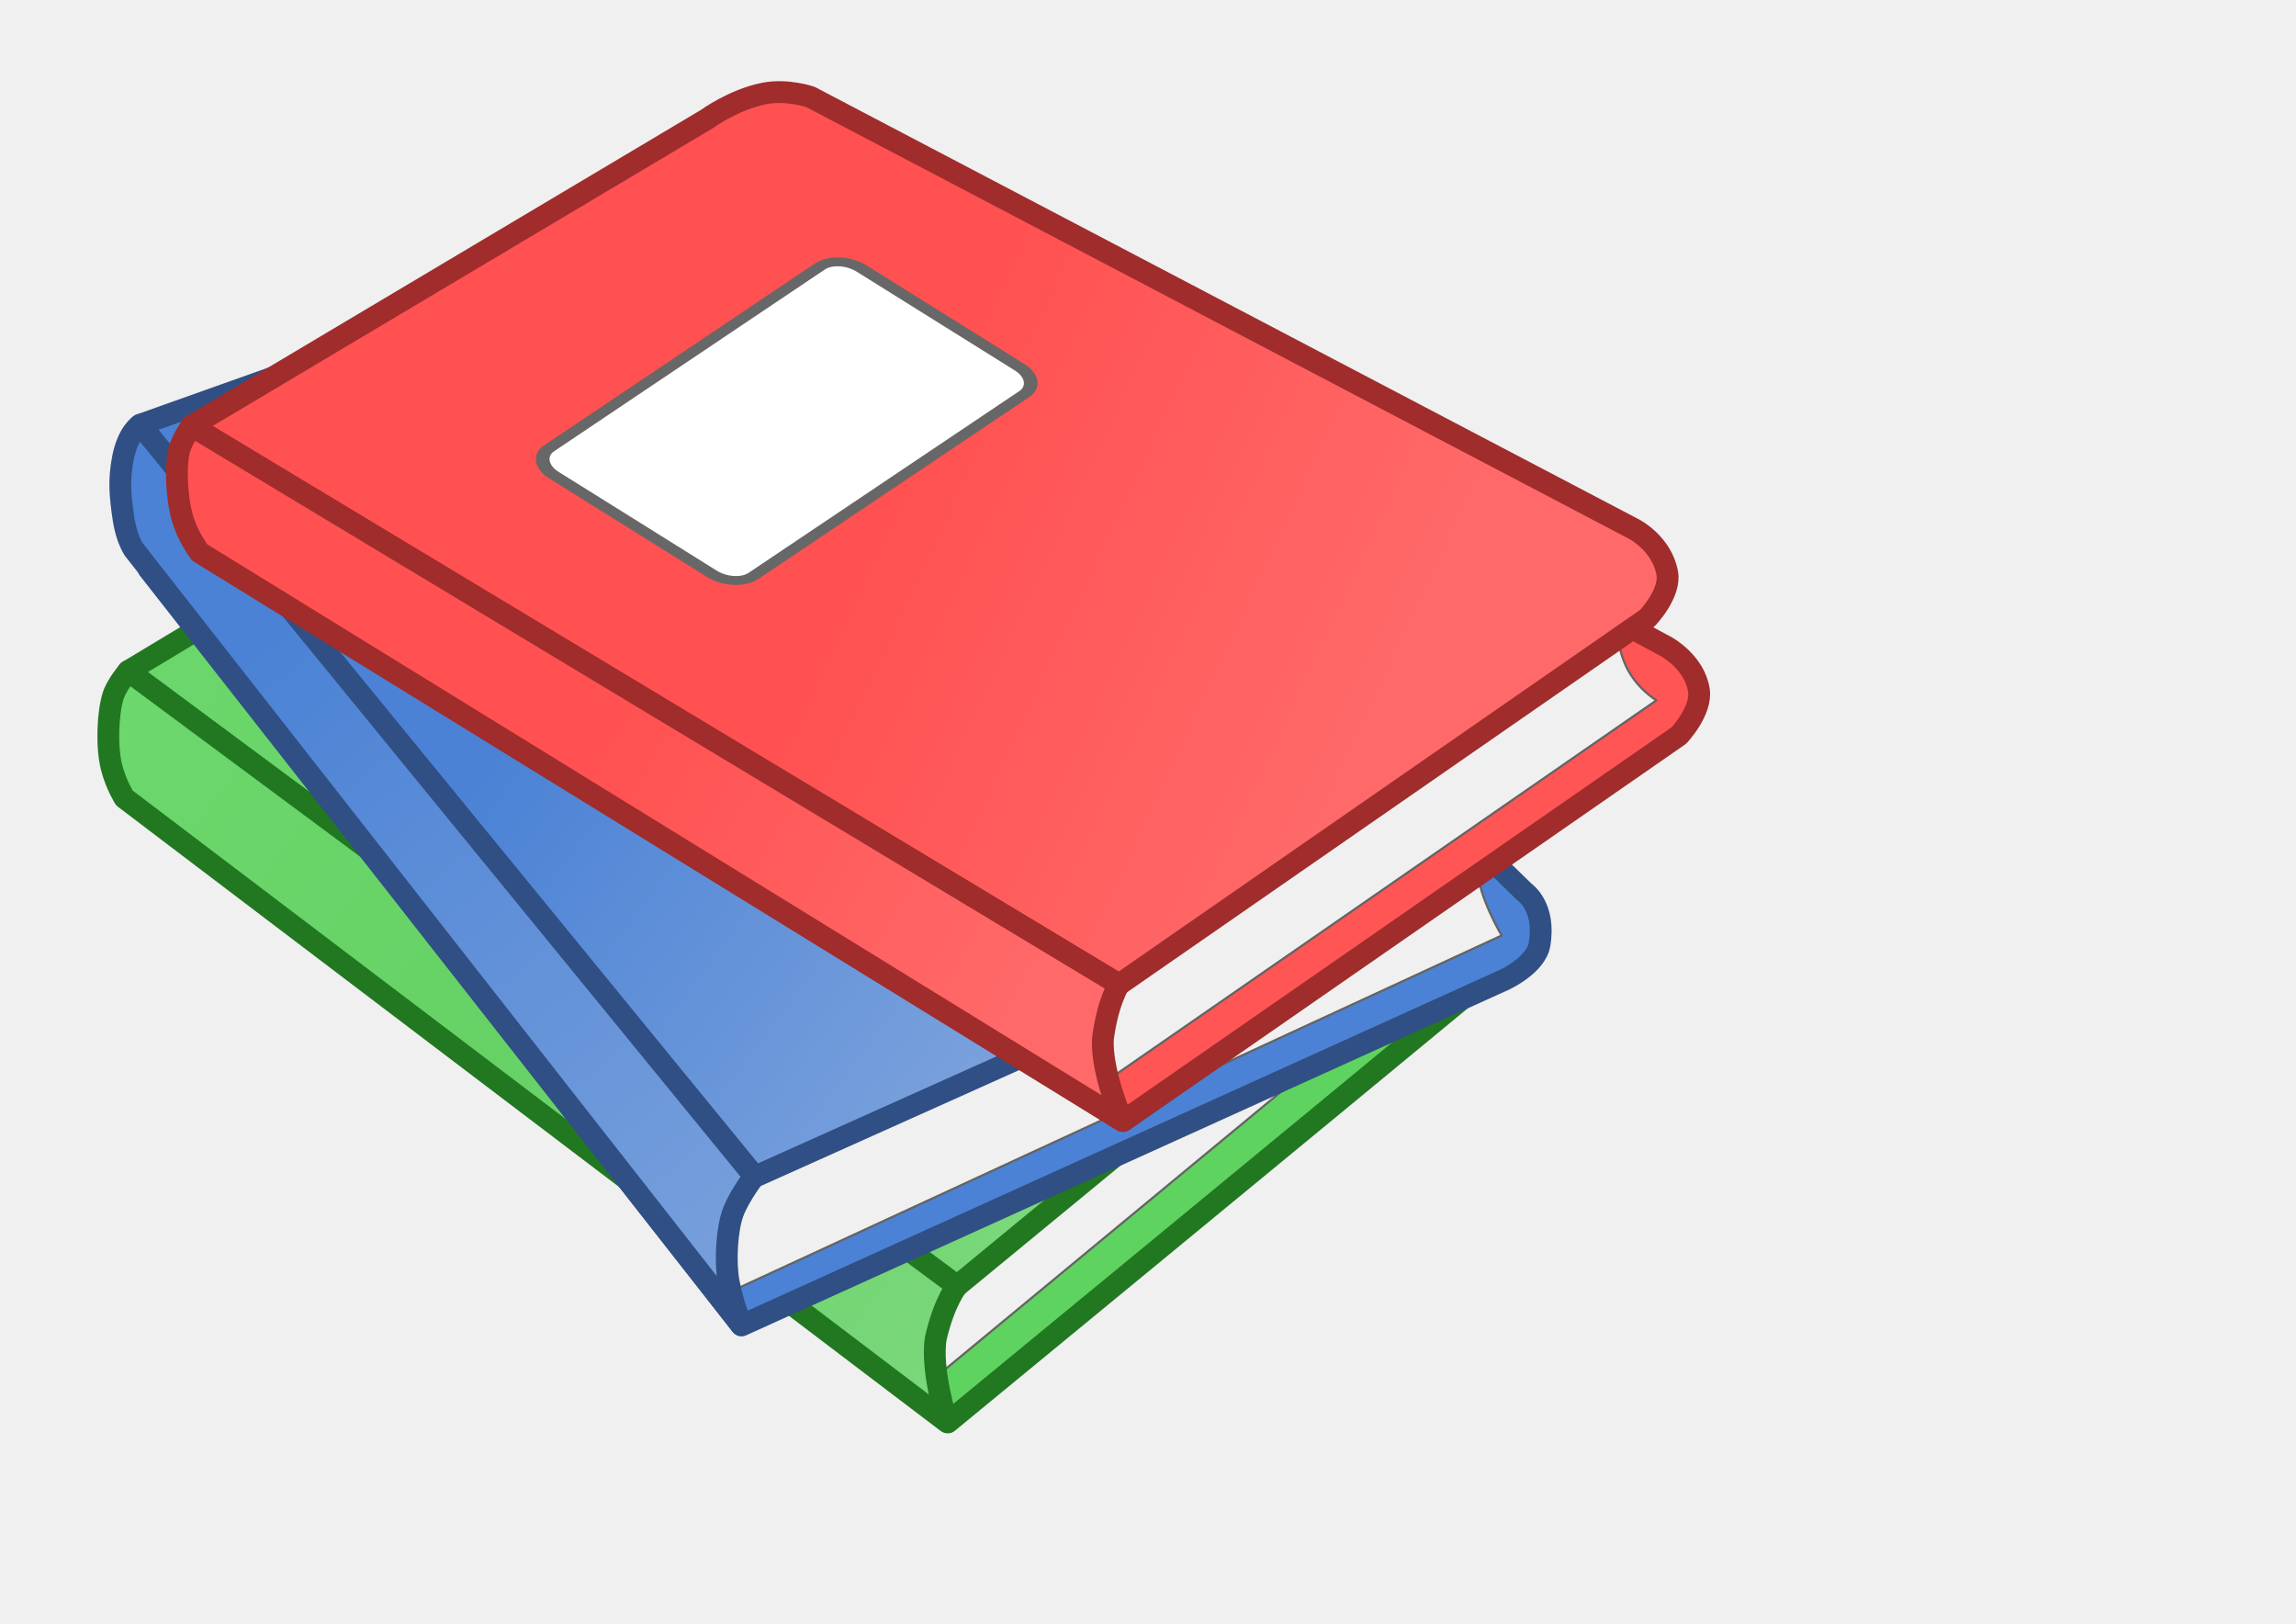
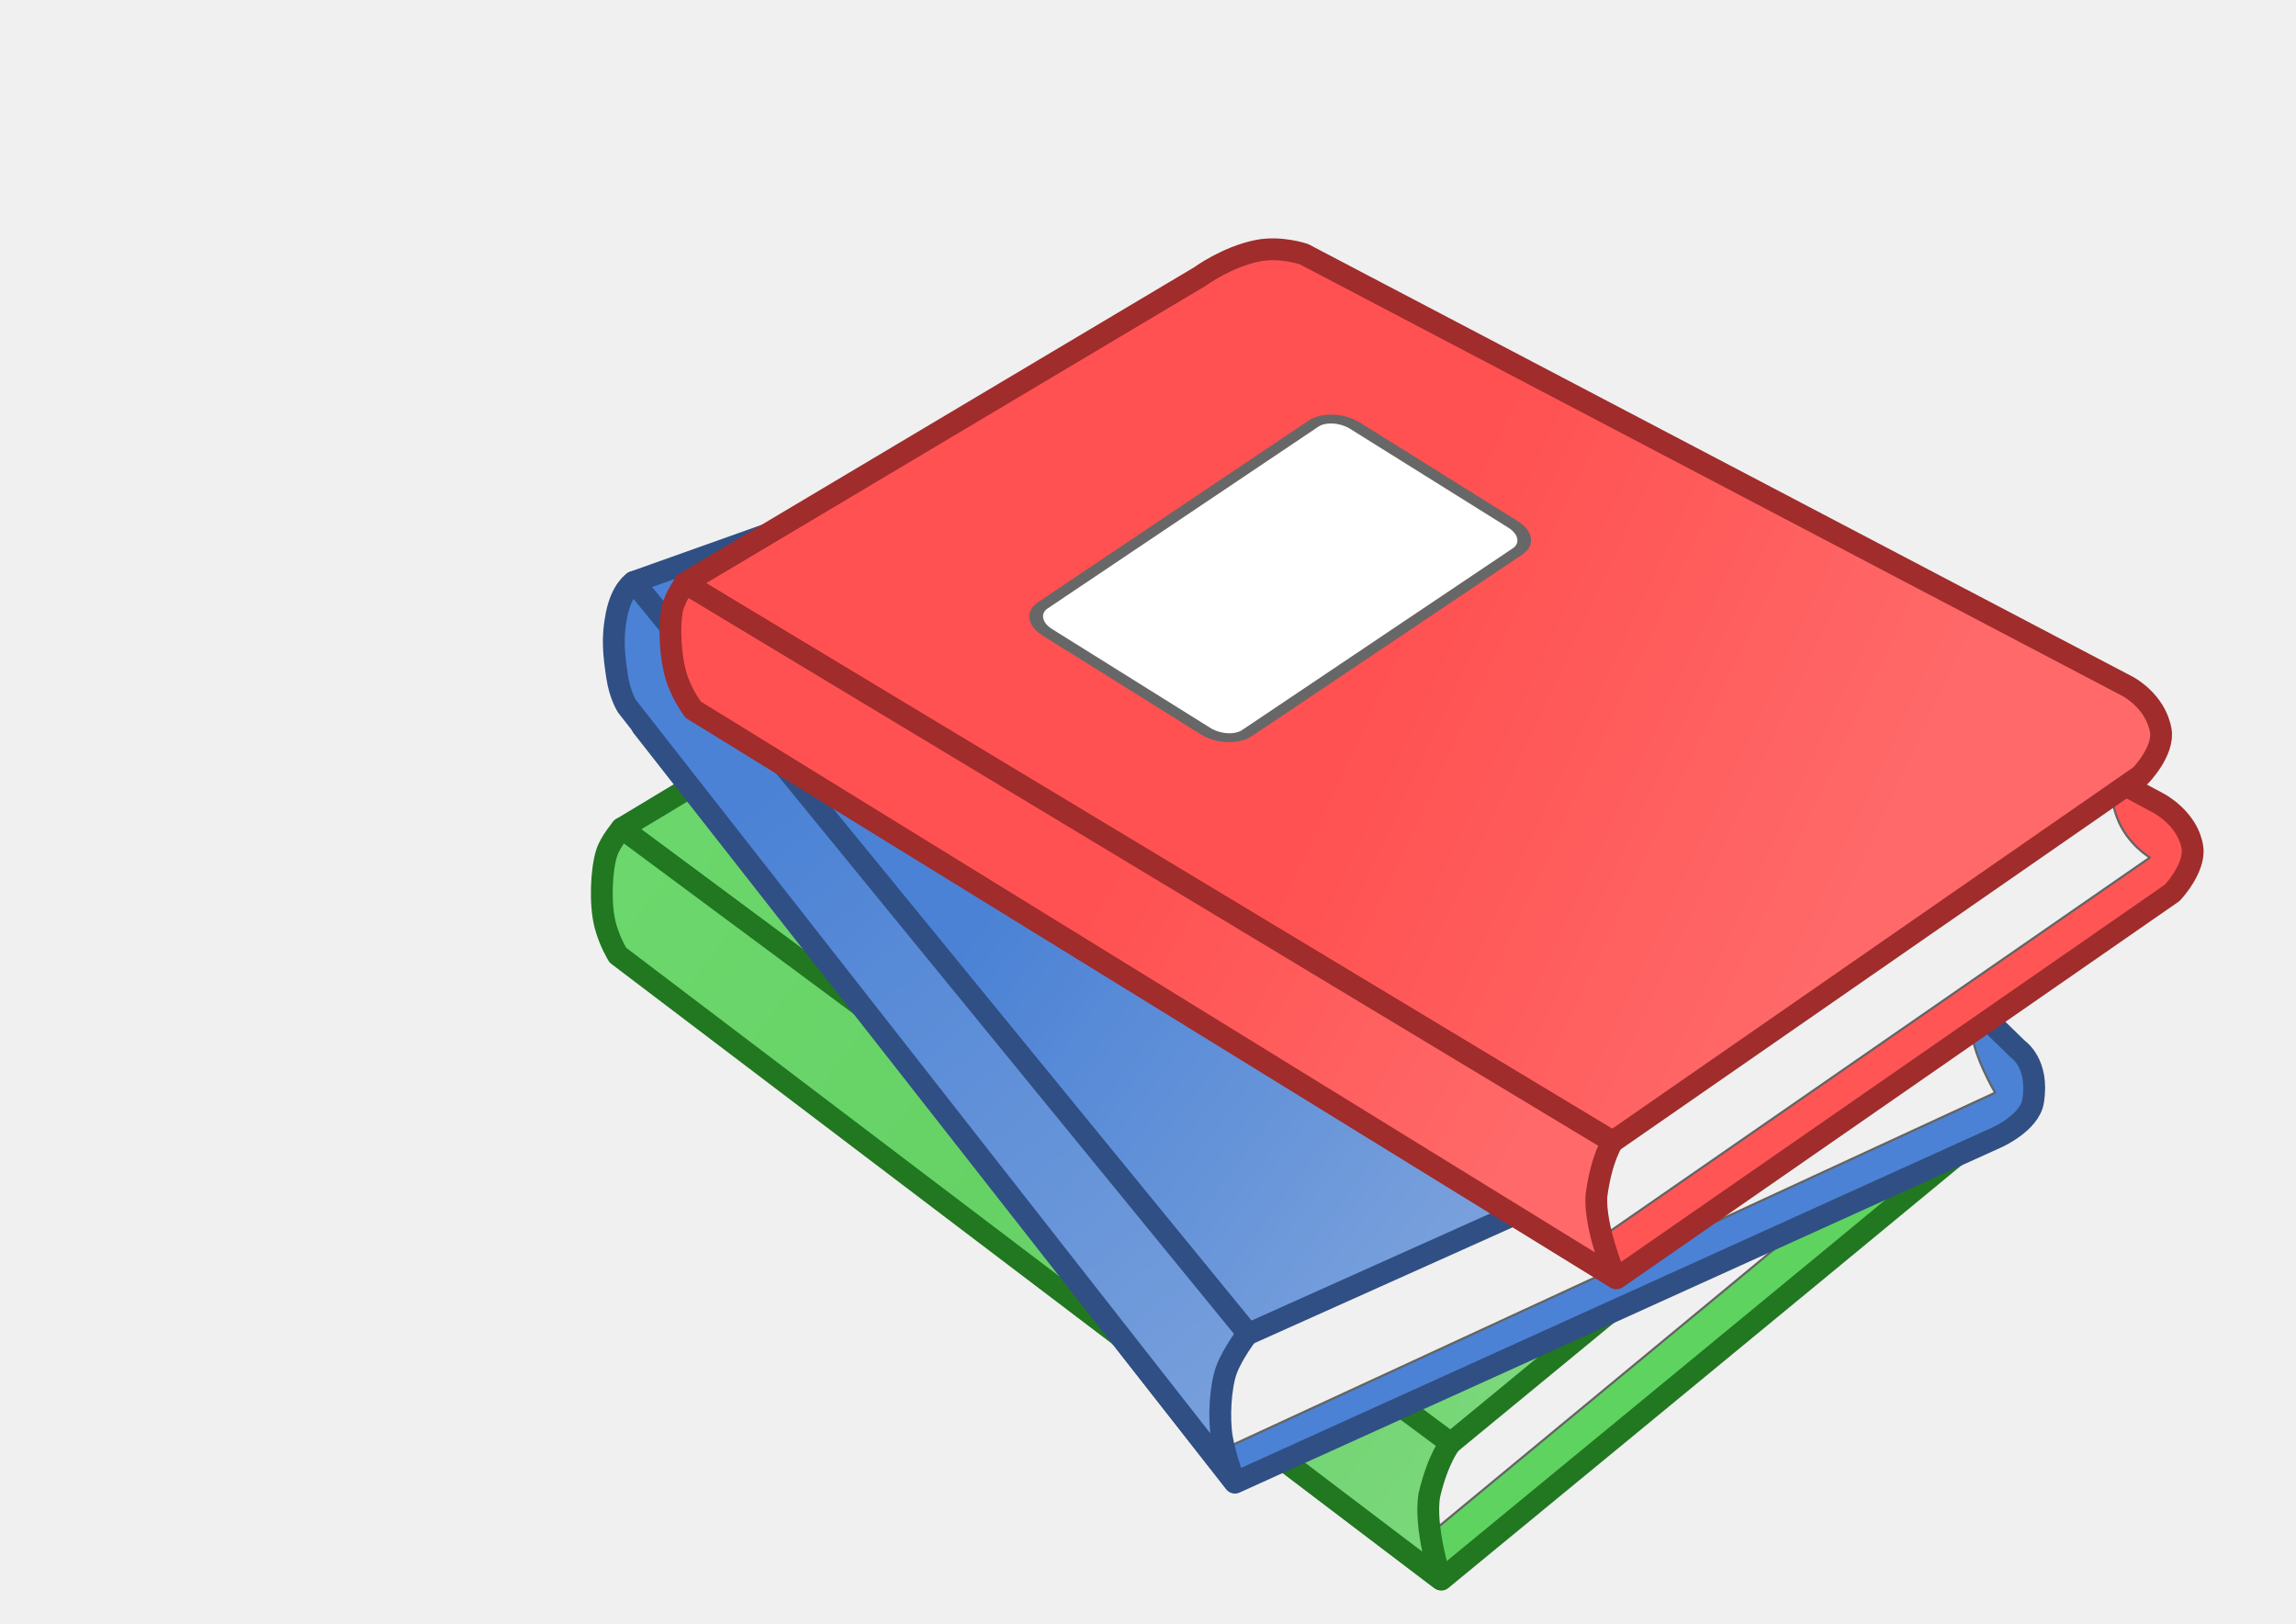
- <svg xmlns="http://www.w3.org/2000/svg" xmlns:xlink="http://www.w3.org/1999/xlink" id="svg2" viewBox="0 0 1052.4 744.09" version="1.1">
+ <svg xmlns="http://www.w3.org/2000/svg" xmlns:xlink="http://www.w3.org/1999/xlink" id="svg2" version="1.1" viewBox="0 0 1052.4 744.09">
  <defs id="defs4">
    <linearGradient id="linearGradient4023">
-       <stop id="stop4031" style="stop-color:#ff6969" offset="0" />
-       <stop id="stop4027" style="stop-color:#ff5151" offset="1" />
+       <stop id="stop4031" offset="0" style="stop-color:#ff6969" />
+       <stop id="stop4027" offset="1" style="stop-color:#ff5151" />
    </linearGradient>
    <linearGradient id="linearGradient3981">
-       <stop id="stop3983" style="stop-color:#4b82d5" offset="0" />
-       <stop id="stop3985" style="stop-color:#80a5dd" offset="1" />
+       <stop id="stop3983" offset="0" style="stop-color:#4b82d5" />
+       <stop id="stop3985" offset="1" style="stop-color:#80a5dd" />
    </linearGradient>
-     <linearGradient id="linearGradient3916" y2="252.48" gradientUnits="userSpaceOnUse" x2="65.363" gradientTransform="translate(-54,18)" y1="393.03" x1="815.92">
-       <stop id="stop3927" style="stop-color:#abe6ab" offset="0" />
-       <stop id="stop3925" style="stop-color:#66d266" offset=".5" />
-       <stop id="stop3921" style="stop-color:#6cd76c" offset="1" />
+     <linearGradient gradientTransform="translate(-54,18)" gradientUnits="userSpaceOnUse" id="linearGradient3916" x1="815.92" x2="65.363" y1="393.03" y2="252.48">
+       <stop id="stop3927" offset="0" style="stop-color:#abe6ab" />
+       <stop id="stop3925" offset=".5" style="stop-color:#66d266" />
+       <stop id="stop3921" offset="1" style="stop-color:#6cd76c" />
    </linearGradient>
-     <linearGradient id="linearGradient3943" y2="318.36" gradientUnits="userSpaceOnUse" x2="104.71" gradientTransform="translate(-54,18)" y1="689.37" x1="603.98">
-       <stop id="stop3947" style="stop-color:#8edc8e" offset="0" />
-       <stop id="stop3949" style="stop-color:#7ad77a" offset=".232" />
-       <stop id="stop3951" style="stop-color:#66d266" offset=".633" />
-       <stop id="stop3953" style="stop-color:#6cd76c" offset="1" />
+     <linearGradient gradientTransform="translate(-54,18)" gradientUnits="userSpaceOnUse" id="linearGradient3943" x1="603.98" x2="104.71" y1="689.37" y2="318.36">
+       <stop id="stop3947" offset="0" style="stop-color:#8edc8e" />
+       <stop id="stop3949" offset=".232" style="stop-color:#7ad77a" />
+       <stop id="stop3951" offset=".633" style="stop-color:#66d266" />
+       <stop id="stop3953" offset="1" style="stop-color:#6cd76c" />
    </linearGradient>
-     <linearGradient id="linearGradient3987" y2="413.47" xlink:href="#linearGradient3981" gradientUnits="userSpaceOnUse" x2="610.08" gradientTransform="translate(-72.063 25.903)" y1="229.87" x1="365.71" />
-     <linearGradient id="linearGradient3995" y2="603.31" xlink:href="#linearGradient3981" gradientUnits="userSpaceOnUse" x2="463.8" gradientTransform="translate(-72.063 25.903)" y1="267.24" x1="191.36" />
-     <linearGradient id="linearGradient4029" y2="171.37" xlink:href="#linearGradient4023" gradientUnits="userSpaceOnUse" x2="422.9" gradientTransform="matrix(.99993 -.011478 .011478 .99993 1.893 23.916)" y1="276.36" x1="641.72" />
-     <linearGradient id="linearGradient4043" y2="320.82" xlink:href="#linearGradient4023" gradientUnits="userSpaceOnUse" x2="269.1" gradientTransform="matrix(.99993 -.011478 .011478 .99993 1.893 23.916)" y1="433.72" x1="464.36" />
+     <linearGradient gradientTransform="translate(-72.063 25.903)" gradientUnits="userSpaceOnUse" id="linearGradient3987" x1="365.71" x2="610.08" xlink:href="#linearGradient3981" y1="229.87" y2="413.47" />
+     <linearGradient gradientTransform="translate(-72.063 25.903)" gradientUnits="userSpaceOnUse" id="linearGradient3995" x1="191.36" x2="463.8" xlink:href="#linearGradient3981" y1="267.24" y2="603.31" />
+     <linearGradient gradientTransform="matrix(.99993 -.011478 .011478 .99993 1.893 23.916)" gradientUnits="userSpaceOnUse" id="linearGradient4029" x1="641.72" x2="422.9" xlink:href="#linearGradient4023" y1="276.36" y2="171.37" />
+     <linearGradient gradientTransform="matrix(.99993 -.011478 .011478 .99993 1.893 23.916)" gradientUnits="userSpaceOnUse" id="linearGradient4043" x1="464.36" x2="269.1" xlink:href="#linearGradient4023" y1="433.72" y2="320.82" />
  </defs>
-   <g id="layer3">
-     <g id="g4272">
-       <path id="path3908" d="m323.95 203.84-266.62 161.79 377.13 286.25s170.95-140.53 251.85-207.44c0 0 12.091-10.178 11.15-19.77-1.73-17.64-13.016-21.365-13.016-21.365l-316.13-202.15s-10.304-4.675-20.937-3.609c-14.33 1.437-23.418 6.301-23.418 6.301z" style="stroke-linejoin:round;stroke:#217821;stroke-linecap:round;stroke-width:10;fill:#5fd35f" />
-       <path id="path3955" d="m680.02 423.58-256.97 212.39-8.614-22.172 4.471-32.7 246.59-201.63s-2.257 13.943 1.114 26.492c3.372 12.55 13.408 17.626 13.408 17.626z" style="stroke-linejoin:round;stroke:#646464;fill:#f0f0f0" />
-       <path id="path3904" style="stroke-linejoin:round;stroke:#217821;stroke-linecap:round;stroke-width:10;fill:url(#linearGradient3916)" d="m304.28 159.84-245.53 147.75 379.88 281.81 238.01-195.87s12.091-10.178 11.15-19.77c-1.73-17.64-13.016-21.365-13.016-21.365l-322.14-198.15s-10.304-4.675-20.937-3.609c-14.33 1.437-27.411 9.205-27.411 9.205z" />
-       <path id="path3935" d="m58.813 307.56s-5.278 6.135-6.914 11.232c-2.475 7.71-3.194 23.309-0.736 32.947 1.991 7.808 5.849 13.954 5.849 13.954l377.07 285.98s-7.626-23.835-5.119-38.523c3.912-16.8 9.693-23.807 9.693-23.807z" style="stroke-linejoin:round;stroke:#217821;stroke-linecap:round;stroke-width:10;fill:url(#linearGradient3943)" />
+   <g transform="translate(526.2, 372.045)">
+     <g transform="translate(-300, -300)">
+       <g id="centered-group">
+         <g id="layer3">
+           <g id="g4272">
+             <path d="m323.95 203.84-266.62 161.79 377.13 286.25s170.95-140.53 251.85-207.44c0 0 12.091-10.178 11.15-19.77-1.73-17.64-13.016-21.365-13.016-21.365l-316.13-202.15s-10.304-4.675-20.937-3.609c-14.33 1.437-23.418 6.301-23.418 6.301z" id="path3908" style="stroke-linejoin:round;stroke:#217821;stroke-linecap:round;stroke-width:10;fill:#5fd35f" />
+             <path d="m680.02 423.58-256.97 212.39-8.614-22.172 4.471-32.7 246.59-201.63s-2.257 13.943 1.114 26.492c3.372 12.55 13.408 17.626 13.408 17.626z" id="path3955" style="stroke-linejoin:round;stroke:#646464;fill:#f0f0f0" />
+             <path d="m304.28 159.84-245.53 147.75 379.88 281.81 238.01-195.87s12.091-10.178 11.15-19.77c-1.73-17.64-13.016-21.365-13.016-21.365l-322.14-198.15s-10.304-4.675-20.937-3.609c-14.33 1.437-27.411 9.205-27.411 9.205z" id="path3904" style="stroke-linejoin:round;stroke:#217821;stroke-linecap:round;stroke-width:10;fill:url(#linearGradient3916)" />
+             <path d="m58.813 307.56s-5.278 6.135-6.914 11.232c-2.475 7.71-3.194 23.309-0.736 32.947 1.991 7.808 5.849 13.954 5.849 13.954l377.07 285.98s-7.626-23.835-5.119-38.523c3.912-16.8 9.693-23.807 9.693-23.807z" id="path3935" style="stroke-linejoin:round;stroke:#217821;stroke-linecap:round;stroke-width:10;fill:url(#linearGradient3943)" />
+           </g>
+         </g>
+         <g id="layer9">
+           <rect height="110.42" id="rect4356" rx="10.171" ry="12.49" style="fill-rule:evenodd;stroke:#676767;stroke-width:5.286;fill:#ffffff" transform="matrix(.86006 -.51019 .81729 .57622 0 0)" width="169.87" x="-158.37" y="402.48" />
+         </g>
+         <g id="layer2">
+           <g id="g4266">
+             <path d="m387.14 144.98-319.01 115.85 271.73 346.61 349.8-158.48s14.354-6.614 15.986-16.113c3.002-17.468-6.895-24.048-6.895-24.048l-263.5-256.42s-8.699-7.236-19.234-9.023c-14.199-2.408-28.87 1.62-28.87 1.62z" id="path3957" style="stroke-linejoin:round;stroke:#304f84;stroke-linecap:round;stroke-width:10;fill:#4b82d5" />
+             <path d="m688.3 428.73-355.23 164.04-11.974-26.743 8.382-37.519 353.24-158.46s-5.9 16.595-5.434 28.769c0.466 12.174 11.018 29.91 11.018 29.91z" id="path3961" style="stroke-linejoin:round;stroke:#646464;stroke-linecap:round;stroke-width:1px;fill:#f0f0f0" />
+             <path d="m395.25 76.823-331.01 117.85 281.74 344.61 357.79-160.48s14.354-6.614 15.986-16.113c3.002-17.468-6.895-24.048-6.895-24.048l-269.5-254.41s-8.699-7.236-19.234-9.023c-14.199-2.408-28.87 1.62-28.87 1.62z" id="path3085" style="stroke-linejoin:round;stroke:#304f84;stroke-linecap:round;stroke-width:10;fill:url(#linearGradient3987)" />
+             <path d="m64.283 194.66s-5.561 3.305-7.893 15.084c-2.057 10.391-1.305 17.722 0.255 28.174 1.331 8.917 4.633 13.827 4.633 13.827l278.41 355.41s-4.089-10.606-5.745-19.904-0.772-24.13 2.117-31.738c2.889-7.608 9.674-16.411 9.674-16.411z" id="path3959" style="stroke-linejoin:round;stroke:#304f84;stroke-linecap:round;stroke-width:10;fill:url(#linearGradient3995)" />
+           </g>
+         </g>
+         <g id="layer8">
+           <rect height="104.46" id="rect4358" rx="11.588" ry="11.816" style="fill-rule:evenodd;stroke:#676767;stroke-width:5.488;fill:#ffffff" transform="matrix(.94101 -.33838 .66457 .74722 0 0)" width="193.53" x="9.333" y="305.87" />
+         </g>
+         <g id="g3997">
+           <g id="g4260">
+             <path d="m319.7 88.458-227.83 164.67 422.9 260.66 254.74-176.69s10.622-11.219 9.198-20.751c-1.933-12.939-15.009-20.014-15.009-20.014l-400.11-214.83s-10.706-3.662-21.187-1.579c-14.125 2.808-22.704 8.523-22.704 8.523z" id="path3999" style="stroke-linejoin:round;stroke:#a02c2c;stroke-linecap:round;stroke-width:10;fill:#ff5555" />
+             <path d="m759.24 320.95-257.36 178.1-10.71-21.24 1.31-32.98 248.06-168.4s-0.907 14.095 3.656 26.263c4.563 12.167 15.041 18.255 15.041 18.255z" id="path4001" style="stroke-linejoin:round;stroke:#646464;fill:#f0f0f0" />
+             <path d="m323.87 54.647-236.17 140.57 425.22 255.99 242.07-167.85s10.912-11.266 9.198-20.751c-2.428-13.434-15.009-20.014-15.009-20.014l-377.72-198.17s-10.706-3.662-21.187-1.579c-14.125 2.808-26.399 11.798-26.399 11.798z" id="path4003" style="stroke-linejoin:round;stroke:#a02c2c;stroke-linecap:round;stroke-width:10;fill:url(#linearGradient4029)" />
+             <path d="m87.76 195.18s-4.664 6.614-5.803 11.845c-1.723 7.913-0.938 23.508 2.435 32.865 2.732 7.58 7.163 13.327 7.163 13.327l422.81 260.41s-9.882-22.991-8.798-37.853c2.279-17.098 7.359-24.628 7.359-24.628z" id="path4005" style="stroke-linejoin:round;stroke:#a02c2c;stroke-linecap:round;stroke-width:10;fill:url(#linearGradient4043)" />
+           </g>
+         </g>
+         <g id="layer7">
+           <rect height="110.42" id="rect4279" rx="10.171" ry="12.49" style="fill-rule:evenodd;stroke:#676767;stroke-width:5.286;fill:#ffffff" transform="matrix(.83028 -.55735 .84815 .52976 0 0)" width="169.87" x="-54.988" y="340.64" />
+         </g>
+       </g>
    </g>
  </g>
-   <g id="layer9">
-     <rect id="rect4356" ry="12.49" style="fill-rule:evenodd;stroke:#676767;stroke-width:5.286;fill:#ffffff" rx="10.171" transform="matrix(.86006 -.51019 .81729 .57622 0 0)" height="110.42" width="169.87" y="402.48" x="-158.37" />
-   </g>
-   <g id="layer2">
-     <g id="g4266">
-       <path id="path3957" style="stroke-linejoin:round;stroke:#304f84;stroke-linecap:round;stroke-width:10;fill:#4b82d5" d="m387.14 144.98-319.01 115.85 271.73 346.61 349.8-158.48s14.354-6.614 15.986-16.113c3.002-17.468-6.895-24.048-6.895-24.048l-263.5-256.42s-8.699-7.236-19.234-9.023c-14.199-2.408-28.87 1.62-28.87 1.62z" />
-       <path id="path3961" d="m688.3 428.73-355.23 164.04-11.974-26.743 8.382-37.519 353.24-158.46s-5.9 16.595-5.434 28.769c0.466 12.174 11.018 29.91 11.018 29.91z" style="stroke-linejoin:round;stroke:#646464;stroke-linecap:round;stroke-width:1px;fill:#f0f0f0" />
-       <path id="path3085" d="m395.25 76.823-331.01 117.85 281.74 344.61 357.79-160.48s14.354-6.614 15.986-16.113c3.002-17.468-6.895-24.048-6.895-24.048l-269.5-254.41s-8.699-7.236-19.234-9.023c-14.199-2.408-28.87 1.62-28.87 1.62z" style="stroke-linejoin:round;stroke:#304f84;stroke-linecap:round;stroke-width:10;fill:url(#linearGradient3987)" />
-       <path id="path3959" d="m64.283 194.66s-5.561 3.305-7.893 15.084c-2.057 10.391-1.305 17.722 0.255 28.174 1.331 8.917 4.633 13.827 4.633 13.827l278.41 355.41s-4.089-10.606-5.745-19.904-0.772-24.13 2.117-31.738c2.889-7.608 9.674-16.411 9.674-16.411z" style="stroke-linejoin:round;stroke:#304f84;stroke-linecap:round;stroke-width:10;fill:url(#linearGradient3995)" />
-     </g>
-   </g>
-   <g id="layer8">
-     <rect id="rect4358" style="fill-rule:evenodd;stroke:#676767;stroke-width:5.488;fill:#ffffff" transform="matrix(.94101 -.33838 .66457 .74722 0 0)" rx="11.588" ry="11.816" height="104.46" width="193.53" y="305.87" x="9.333" />
-   </g>
-   <g id="g3997">
-     <g id="g4260">
-       <path id="path3999" style="stroke-linejoin:round;stroke:#a02c2c;stroke-linecap:round;stroke-width:10;fill:#ff5555" d="m319.7 88.458-227.83 164.67 422.9 260.66 254.74-176.69s10.622-11.219 9.198-20.751c-1.933-12.939-15.009-20.014-15.009-20.014l-400.11-214.83s-10.706-3.662-21.187-1.579c-14.125 2.808-22.704 8.523-22.704 8.523z" />
-       <path id="path4001" style="stroke-linejoin:round;stroke:#646464;fill:#f0f0f0" d="m759.24 320.95-257.36 178.1-10.71-21.24 1.31-32.98 248.06-168.4s-0.907 14.095 3.656 26.263c4.563 12.167 15.041 18.255 15.041 18.255z" />
-       <path id="path4003" d="m323.87 54.647-236.17 140.57 425.22 255.99 242.07-167.85s10.912-11.266 9.198-20.751c-2.428-13.434-15.009-20.014-15.009-20.014l-377.72-198.17s-10.706-3.662-21.187-1.579c-14.125 2.808-26.399 11.798-26.399 11.798z" style="stroke-linejoin:round;stroke:#a02c2c;stroke-linecap:round;stroke-width:10;fill:url(#linearGradient4029)" />
-       <path id="path4005" style="stroke-linejoin:round;stroke:#a02c2c;stroke-linecap:round;stroke-width:10;fill:url(#linearGradient4043)" d="m87.76 195.18s-4.664 6.614-5.803 11.845c-1.723 7.913-0.938 23.508 2.435 32.865 2.732 7.58 7.163 13.327 7.163 13.327l422.81 260.41s-9.882-22.991-8.798-37.853c2.279-17.098 7.359-24.628 7.359-24.628z" />
-     </g>
-   </g>
-   <g id="layer7">
-     <rect id="rect4279" style="fill-rule:evenodd;stroke:#676767;stroke-width:5.286;fill:#ffffff" transform="matrix(.83028 -.55735 .84815 .52976 0 0)" rx="10.171" ry="12.49" height="110.42" width="169.87" y="340.64" x="-54.988" />
-   </g>
</svg>
